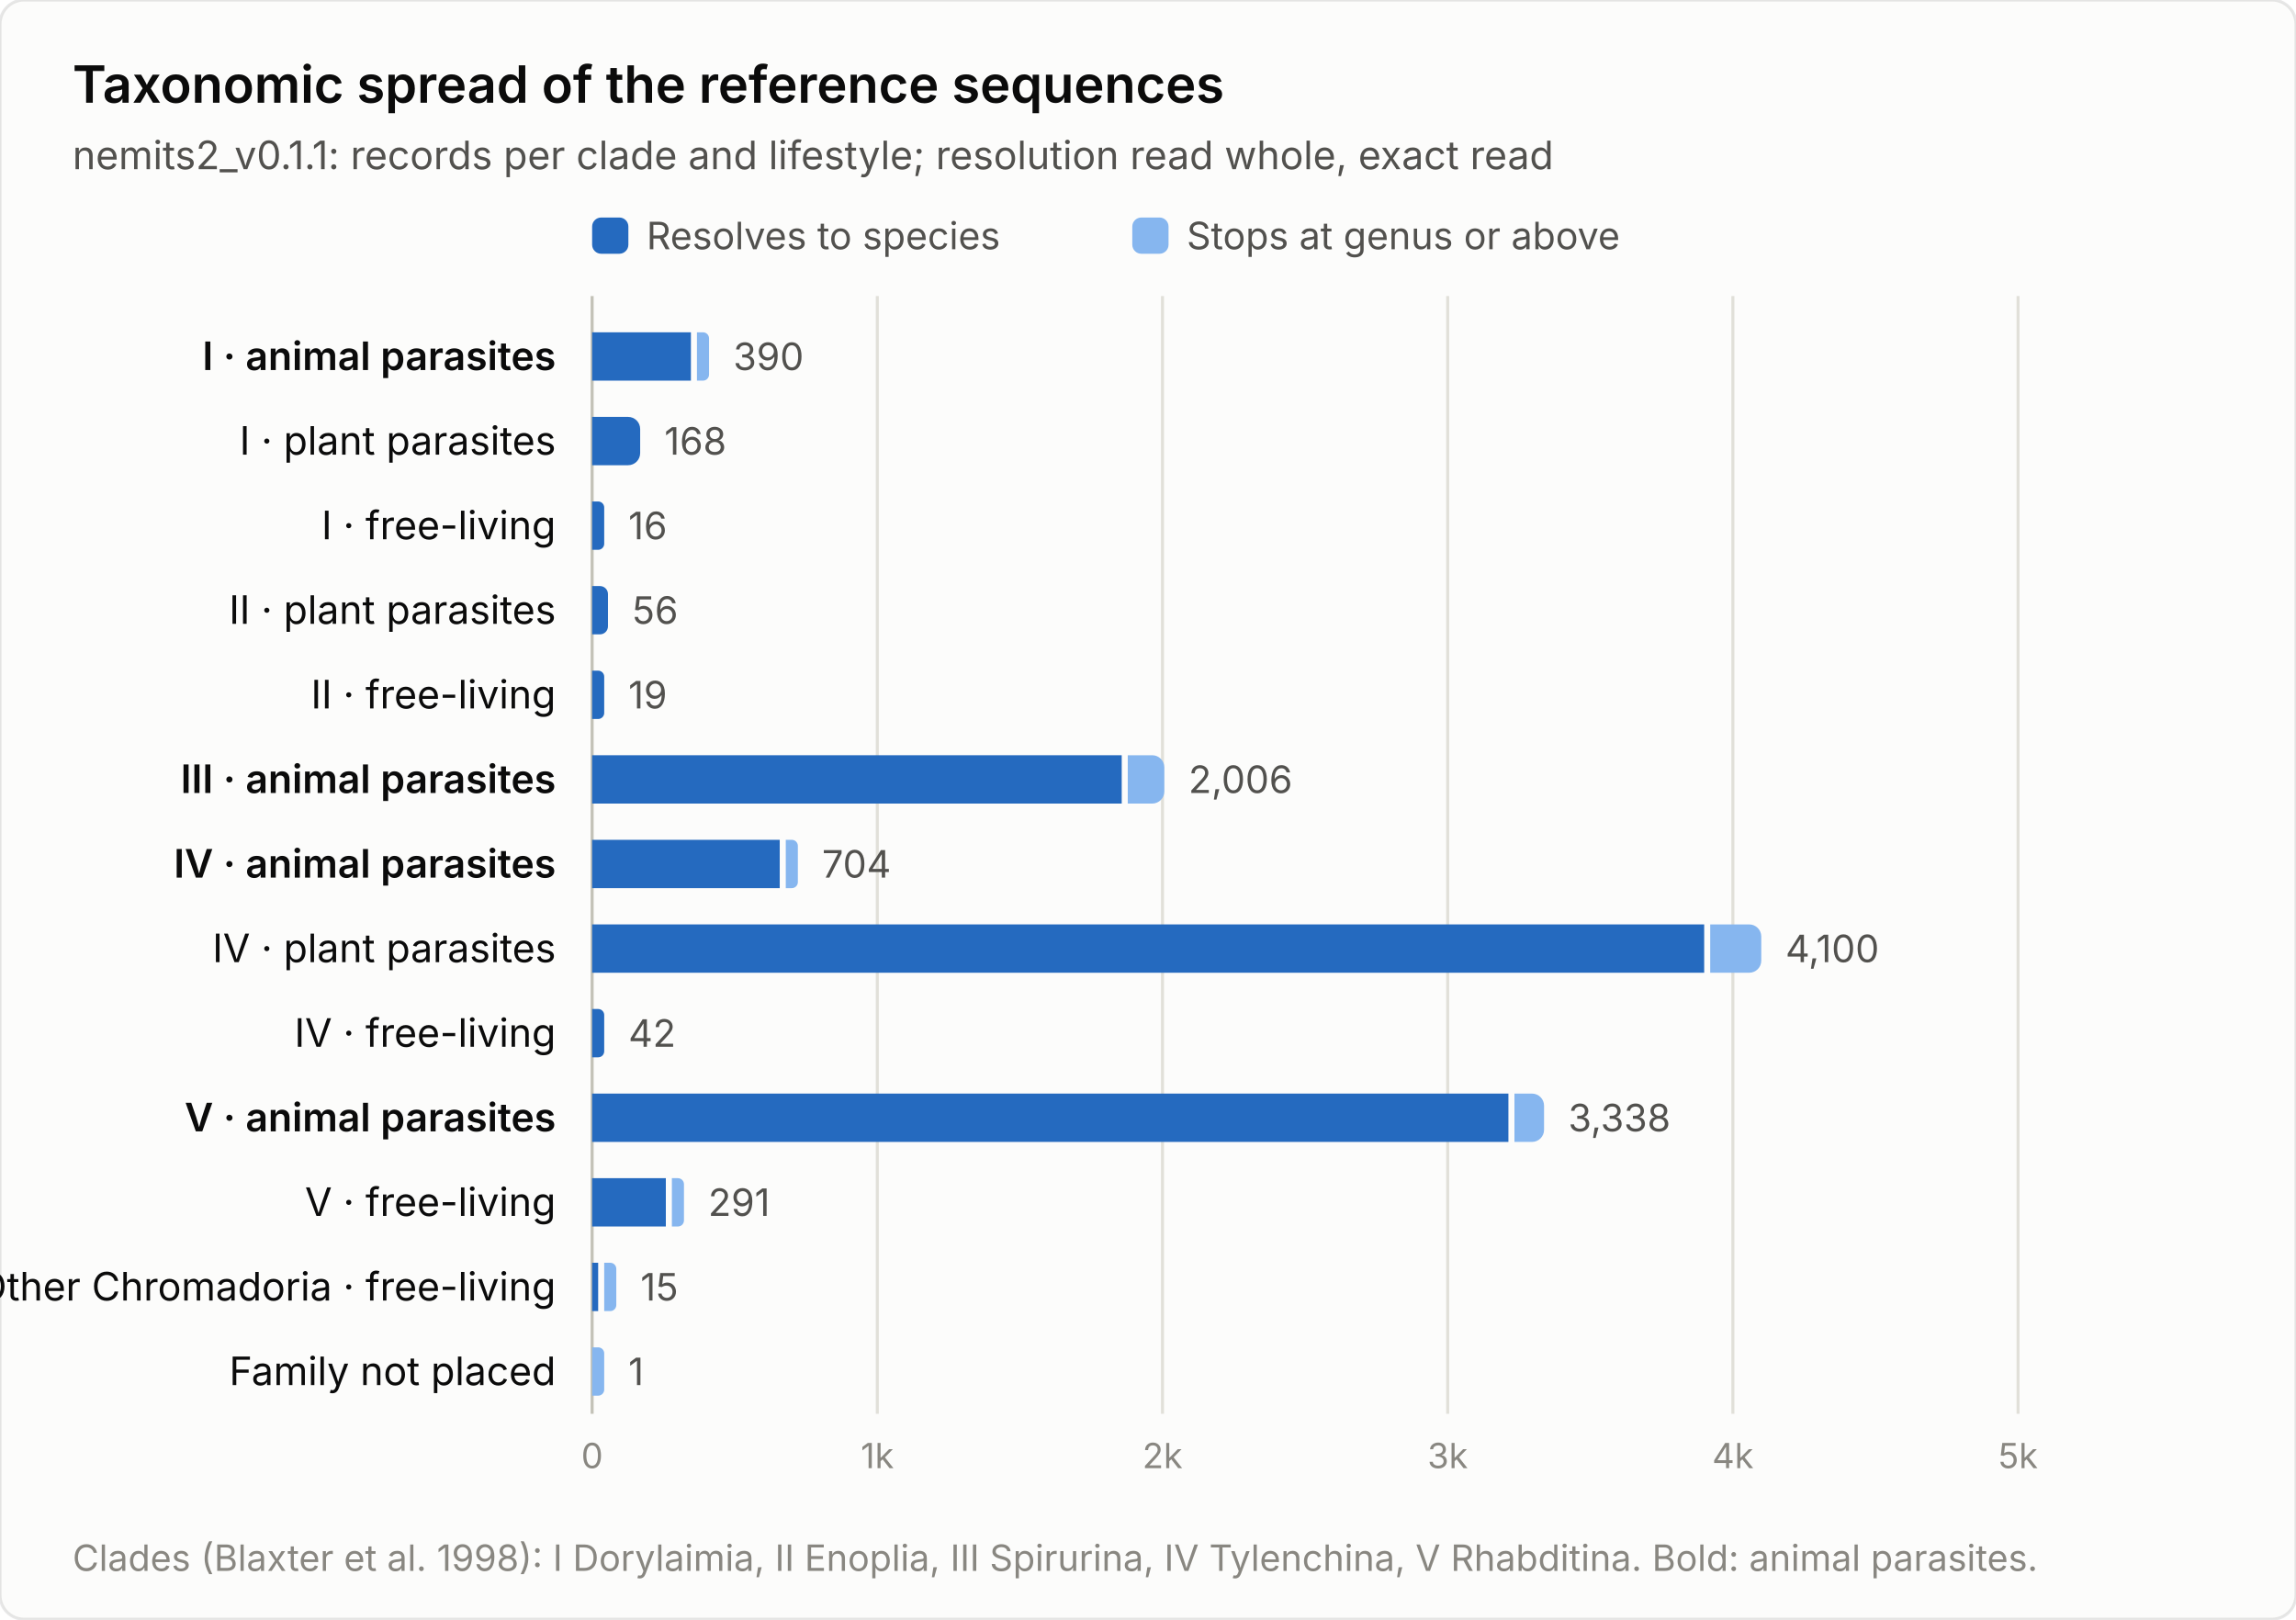
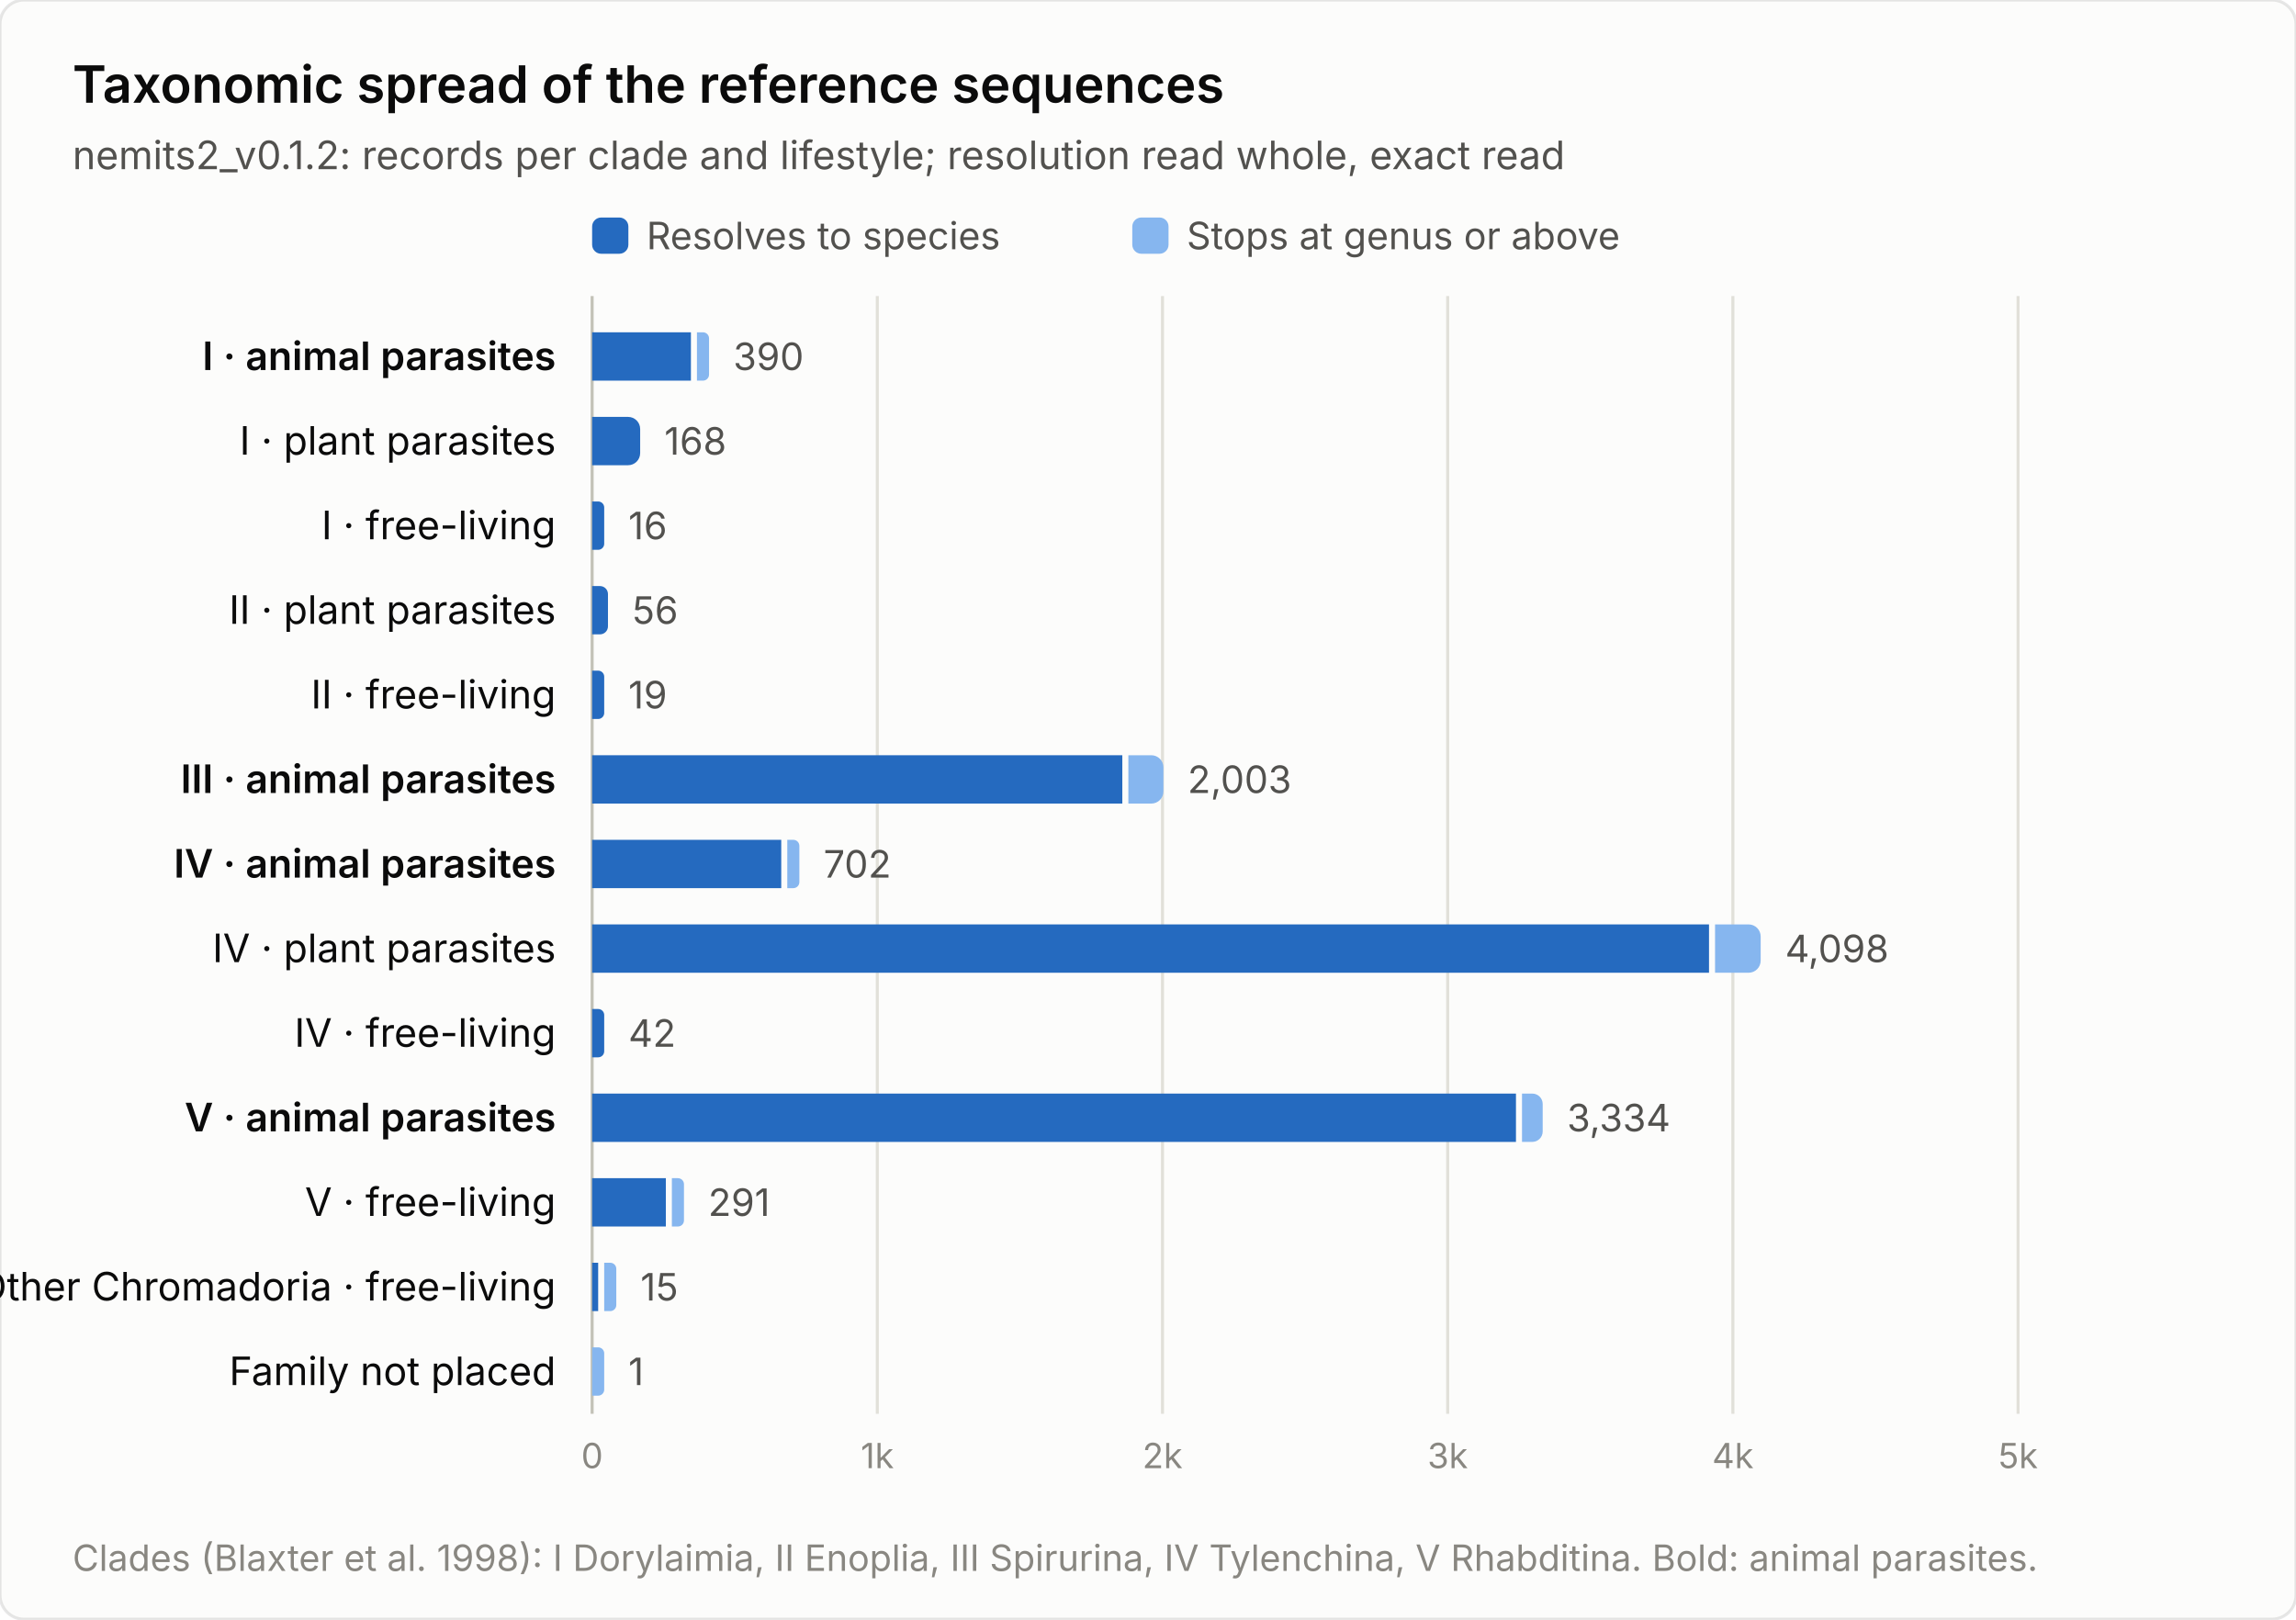
<svg xmlns="http://www.w3.org/2000/svg" width="760" height="536" viewBox="0 0 760 536" font-family="system-ui, -apple-system, &quot;Segoe UI&quot;, sans-serif" role="img" aria-label="Taxonomic spread of the reference sequences">
  <rect width="760" height="536" rx="8" fill="#fcfcfb" stroke="rgba(11,11,11,0.10)" />
  <text x="24" y="34" font-size="17" font-weight="600" fill="#0b0b0b">Taxonomic spread of the reference sequences</text>
-   <text x="24" y="56" font-size="13" fill="#52514e">nemits2_v0.1.1: records per clade and lifestyle; resolution read whole, exact read</text>
+   <text x="24" y="56" font-size="13" fill="#52514e">nemits2_v0.1.2: records per clade and lifestyle; resolution read whole, exact read</text>
  <rect x="196" y="72" width="12" height="12" rx="3" fill="#256abf" />
  <text x="214" y="82.5" font-size="12.5" fill="#52514e">Resolves to species</text>
  <rect x="374.8" y="72" width="12" height="12" rx="3" fill="#86b6ef" />
  <text x="392.8" y="82.5" font-size="12.5" fill="#52514e">Stops at genus or above</text>
  <line x1="196.0" y1="98" x2="196.0" y2="468" stroke="#c3c2b7" stroke-width="1" />
  <text x="196.0" y="486" font-size="11.5" fill="#898781" text-anchor="middle" font-variant-numeric="tabular-nums">0</text>
  <line x1="290.4" y1="98" x2="290.4" y2="468" stroke="#e1e0d9" stroke-width="1" />
  <text x="290.4" y="486" font-size="11.5" fill="#898781" text-anchor="middle" font-variant-numeric="tabular-nums">1k</text>
  <line x1="384.8" y1="98" x2="384.8" y2="468" stroke="#e1e0d9" stroke-width="1" />
  <text x="384.8" y="486" font-size="11.5" fill="#898781" text-anchor="middle" font-variant-numeric="tabular-nums">2k</text>
  <line x1="479.2" y1="98" x2="479.2" y2="468" stroke="#e1e0d9" stroke-width="1" />
  <text x="479.2" y="486" font-size="11.5" fill="#898781" text-anchor="middle" font-variant-numeric="tabular-nums">3k</text>
  <line x1="573.6" y1="98" x2="573.6" y2="468" stroke="#e1e0d9" stroke-width="1" />
  <text x="573.6" y="486" font-size="11.5" fill="#898781" text-anchor="middle" font-variant-numeric="tabular-nums">4k</text>
  <line x1="668.0" y1="98" x2="668.0" y2="468" stroke="#e1e0d9" stroke-width="1" />
  <text x="668.0" y="486" font-size="11.5" fill="#898781" text-anchor="middle" font-variant-numeric="tabular-nums">5k</text>
  <text x="184" y="122.5" font-size="13" font-weight="600" fill="#0b0b0b" text-anchor="end">I · animal parasites</text>
  <rect x="196.0" y="110.0" width="32.7" height="16" fill="#256abf" />
  <path d="M230.7,110.0 h2.0 a2.0,2.0 0 0 1 2.0,2.0 v12.0 a2.0,2.0 0 0 1 -2.0,2.0 h-2.0 z" fill="#86b6ef" />
  <text x="242.7" y="122.5" font-size="12.5" fill="#52514e" font-variant-numeric="tabular-nums">390</text>
  <text x="184" y="150.5" font-size="13" font-weight="400" fill="#0b0b0b" text-anchor="end">I · plant parasites</text>
  <path d="M196.0,138.0 h11.9 a4,4 0 0 1 4,4 v8.0 a4,4 0 0 1 -4,4 h-11.9 z" fill="#256abf" />
  <text x="219.9" y="150.5" font-size="12.5" fill="#52514e" font-variant-numeric="tabular-nums">168</text>
  <text x="184" y="178.5" font-size="13" font-weight="400" fill="#0b0b0b" text-anchor="end">I · free-living</text>
  <path d="M196.0,166.0 h2.0 a2.0,2.0 0 0 1 2.0,2.0 v12.0 a2.0,2.0 0 0 1 -2.0,2.0 h-2.0 z" fill="#256abf" />
  <text x="208.0" y="178.5" font-size="12.5" fill="#52514e" font-variant-numeric="tabular-nums">16</text>
  <text x="184" y="206.5" font-size="13" font-weight="400" fill="#0b0b0b" text-anchor="end">II · plant parasites</text>
  <path d="M196.0,194.0 h2.6 a2.643,2.643 0 0 1 2.643,2.643 v10.7 a2.643,2.643 0 0 1 -2.643,2.643 h-2.6 z" fill="#256abf" />
  <text x="209.3" y="206.5" font-size="12.5" fill="#52514e" font-variant-numeric="tabular-nums">56</text>
  <text x="184" y="234.5" font-size="13" font-weight="400" fill="#0b0b0b" text-anchor="end">II · free-living</text>
  <path d="M196.0,222.0 h2.0 a2.0,2.0 0 0 1 2.0,2.0 v12.0 a2.0,2.0 0 0 1 -2.0,2.0 h-2.0 z" fill="#256abf" />
  <text x="208.0" y="234.5" font-size="12.5" fill="#52514e" font-variant-numeric="tabular-nums">19</text>
  <text x="184" y="262.5" font-size="13" font-weight="600" fill="#0b0b0b" text-anchor="end">III · animal parasites</text>
-   <rect x="196.0" y="250.0" width="175.3" height="16" fill="#256abf" />
-   <path d="M373.3,250.0 h8.1 a4,4 0 0 1 4,4 v8.0 a4,4 0 0 1 -4,4 h-8.1 z" fill="#86b6ef" />
-   <text x="393.4" y="262.5" font-size="12.5" fill="#52514e" font-variant-numeric="tabular-nums">2,006</text>
+   <rect x="196.0" y="250.0" width="175.5" height="16" fill="#256abf" />
+   <path d="M373.5,250.0 h7.6 a4,4 0 0 1 4,4 v8.0 a4,4 0 0 1 -4,4 h-7.6 z" fill="#86b6ef" />
+   <text x="393.1" y="262.5" font-size="12.5" fill="#52514e" font-variant-numeric="tabular-nums">2,003</text>
  <text x="184" y="290.5" font-size="13" font-weight="600" fill="#0b0b0b" text-anchor="end">IV · animal parasites</text>
-   <rect x="196.0" y="278.0" width="62.1" height="16" fill="#256abf" />
-   <path d="M260.1,278.0 h2.0 a2.0,2.0 0 0 1 2.0,2.0 v12.0 a2.0,2.0 0 0 1 -2.0,2.0 h-2.0 z" fill="#86b6ef" />
-   <text x="272.1" y="290.5" font-size="12.5" fill="#52514e" font-variant-numeric="tabular-nums">704</text>
+   <rect x="196.0" y="278.0" width="62.6" height="16" fill="#256abf" />
+   <path d="M260.6,278.0 h2.0 a2.0,2.0 0 0 1 2.0,2.0 v12.0 a2.0,2.0 0 0 1 -2.0,2.0 h-2.0 z" fill="#86b6ef" />
+   <text x="272.6" y="290.5" font-size="12.5" fill="#52514e" font-variant-numeric="tabular-nums">702</text>
  <text x="184" y="318.5" font-size="13" font-weight="400" fill="#0b0b0b" text-anchor="end">IV · plant parasites</text>
-   <rect x="196.0" y="306.0" width="368.1" height="16" fill="#256abf" />
-   <path d="M566.1,306.0 h12.9 a4,4 0 0 1 4,4 v8.0 a4,4 0 0 1 -4,4 h-12.9 z" fill="#86b6ef" />
-   <text x="591.0" y="318.5" font-size="12.5" fill="#52514e" font-variant-numeric="tabular-nums">4,100</text>
+   <rect x="196.0" y="306.0" width="369.7" height="16" fill="#256abf" />
+   <path d="M567.7,306.0 h11.1 a4,4 0 0 1 4,4 v8.0 a4,4 0 0 1 -4,4 h-11.1 z" fill="#86b6ef" />
+   <text x="590.9" y="318.5" font-size="12.5" fill="#52514e" font-variant-numeric="tabular-nums">4,098</text>
  <text x="184" y="346.5" font-size="13" font-weight="400" fill="#0b0b0b" text-anchor="end">IV · free-living</text>
  <path d="M196.0,334.0 h2.0 a2.0,2.0 0 0 1 2.0,2.0 v12.0 a2.0,2.0 0 0 1 -2.0,2.0 h-2.0 z" fill="#256abf" />
  <text x="208.0" y="346.5" font-size="12.5" fill="#52514e" font-variant-numeric="tabular-nums">42</text>
  <text x="184" y="374.5" font-size="13" font-weight="600" fill="#0b0b0b" text-anchor="end">V · animal parasites</text>
-   <rect x="196.0" y="362.0" width="303.3" height="16" fill="#256abf" />
-   <path d="M501.3,362.0 h5.8 a4,4 0 0 1 4,4 v8.0 a4,4 0 0 1 -4,4 h-5.8 z" fill="#86b6ef" />
-   <text x="519.1" y="374.5" font-size="12.5" fill="#52514e" font-variant-numeric="tabular-nums">3,338</text>
+   <rect x="196.0" y="362.0" width="305.8" height="16" fill="#256abf" />
+   <path d="M503.8,362.0 h3.4 a3.446,3.446 0 0 1 3.446,3.446 v9.1 a3.446,3.446 0 0 1 -3.446,3.446 h-3.4 z" fill="#86b6ef" />
+   <text x="518.7" y="374.5" font-size="12.5" fill="#52514e" font-variant-numeric="tabular-nums">3,334</text>
  <text x="184" y="402.5" font-size="13" font-weight="400" fill="#0b0b0b" text-anchor="end">V · free-living</text>
  <rect x="196.0" y="390.0" width="24.4" height="16" fill="#256abf" />
  <path d="M222.4,390.0 h2.0 a2.0,2.0 0 0 1 2.0,2.0 v12.0 a2.0,2.0 0 0 1 -2.0,2.0 h-2.0 z" fill="#86b6ef" />
  <text x="234.4" y="402.5" font-size="12.5" fill="#52514e" font-variant-numeric="tabular-nums">291</text>
  <text x="184" y="430.5" font-size="13" font-weight="400" fill="#0b0b0b" text-anchor="end">Other Chromadoria · free-living</text>
  <rect x="196.0" y="418.0" width="2.0" height="16" fill="#256abf" />
  <path d="M200.0,418.0 h2.0 a2.0,2.0 0 0 1 2.0,2.0 v12.0 a2.0,2.0 0 0 1 -2.0,2.0 h-2.0 z" fill="#86b6ef" />
  <text x="212.0" y="430.5" font-size="12.5" fill="#52514e" font-variant-numeric="tabular-nums">15</text>
  <text x="184" y="458.5" font-size="13" font-weight="400" fill="#0b0b0b" text-anchor="end">Family not placed</text>
  <path d="M196.0,446.0 h2.0 a2.0,2.0 0 0 1 2.0,2.0 v12.0 a2.0,2.0 0 0 1 -2.0,2.0 h-2.0 z" fill="#86b6ef" />
  <text x="208.0" y="458.5" font-size="12.5" fill="#52514e" font-variant-numeric="tabular-nums">1</text>
  <text x="24" y="520" font-size="12" fill="#898781">Clades (Blaxter et al. 1998): I Dorylaimia, II Enoplia, III Spirurina, IV Tylenchina, V Rhabditina. Bold: animal parasites.</text>
</svg>
